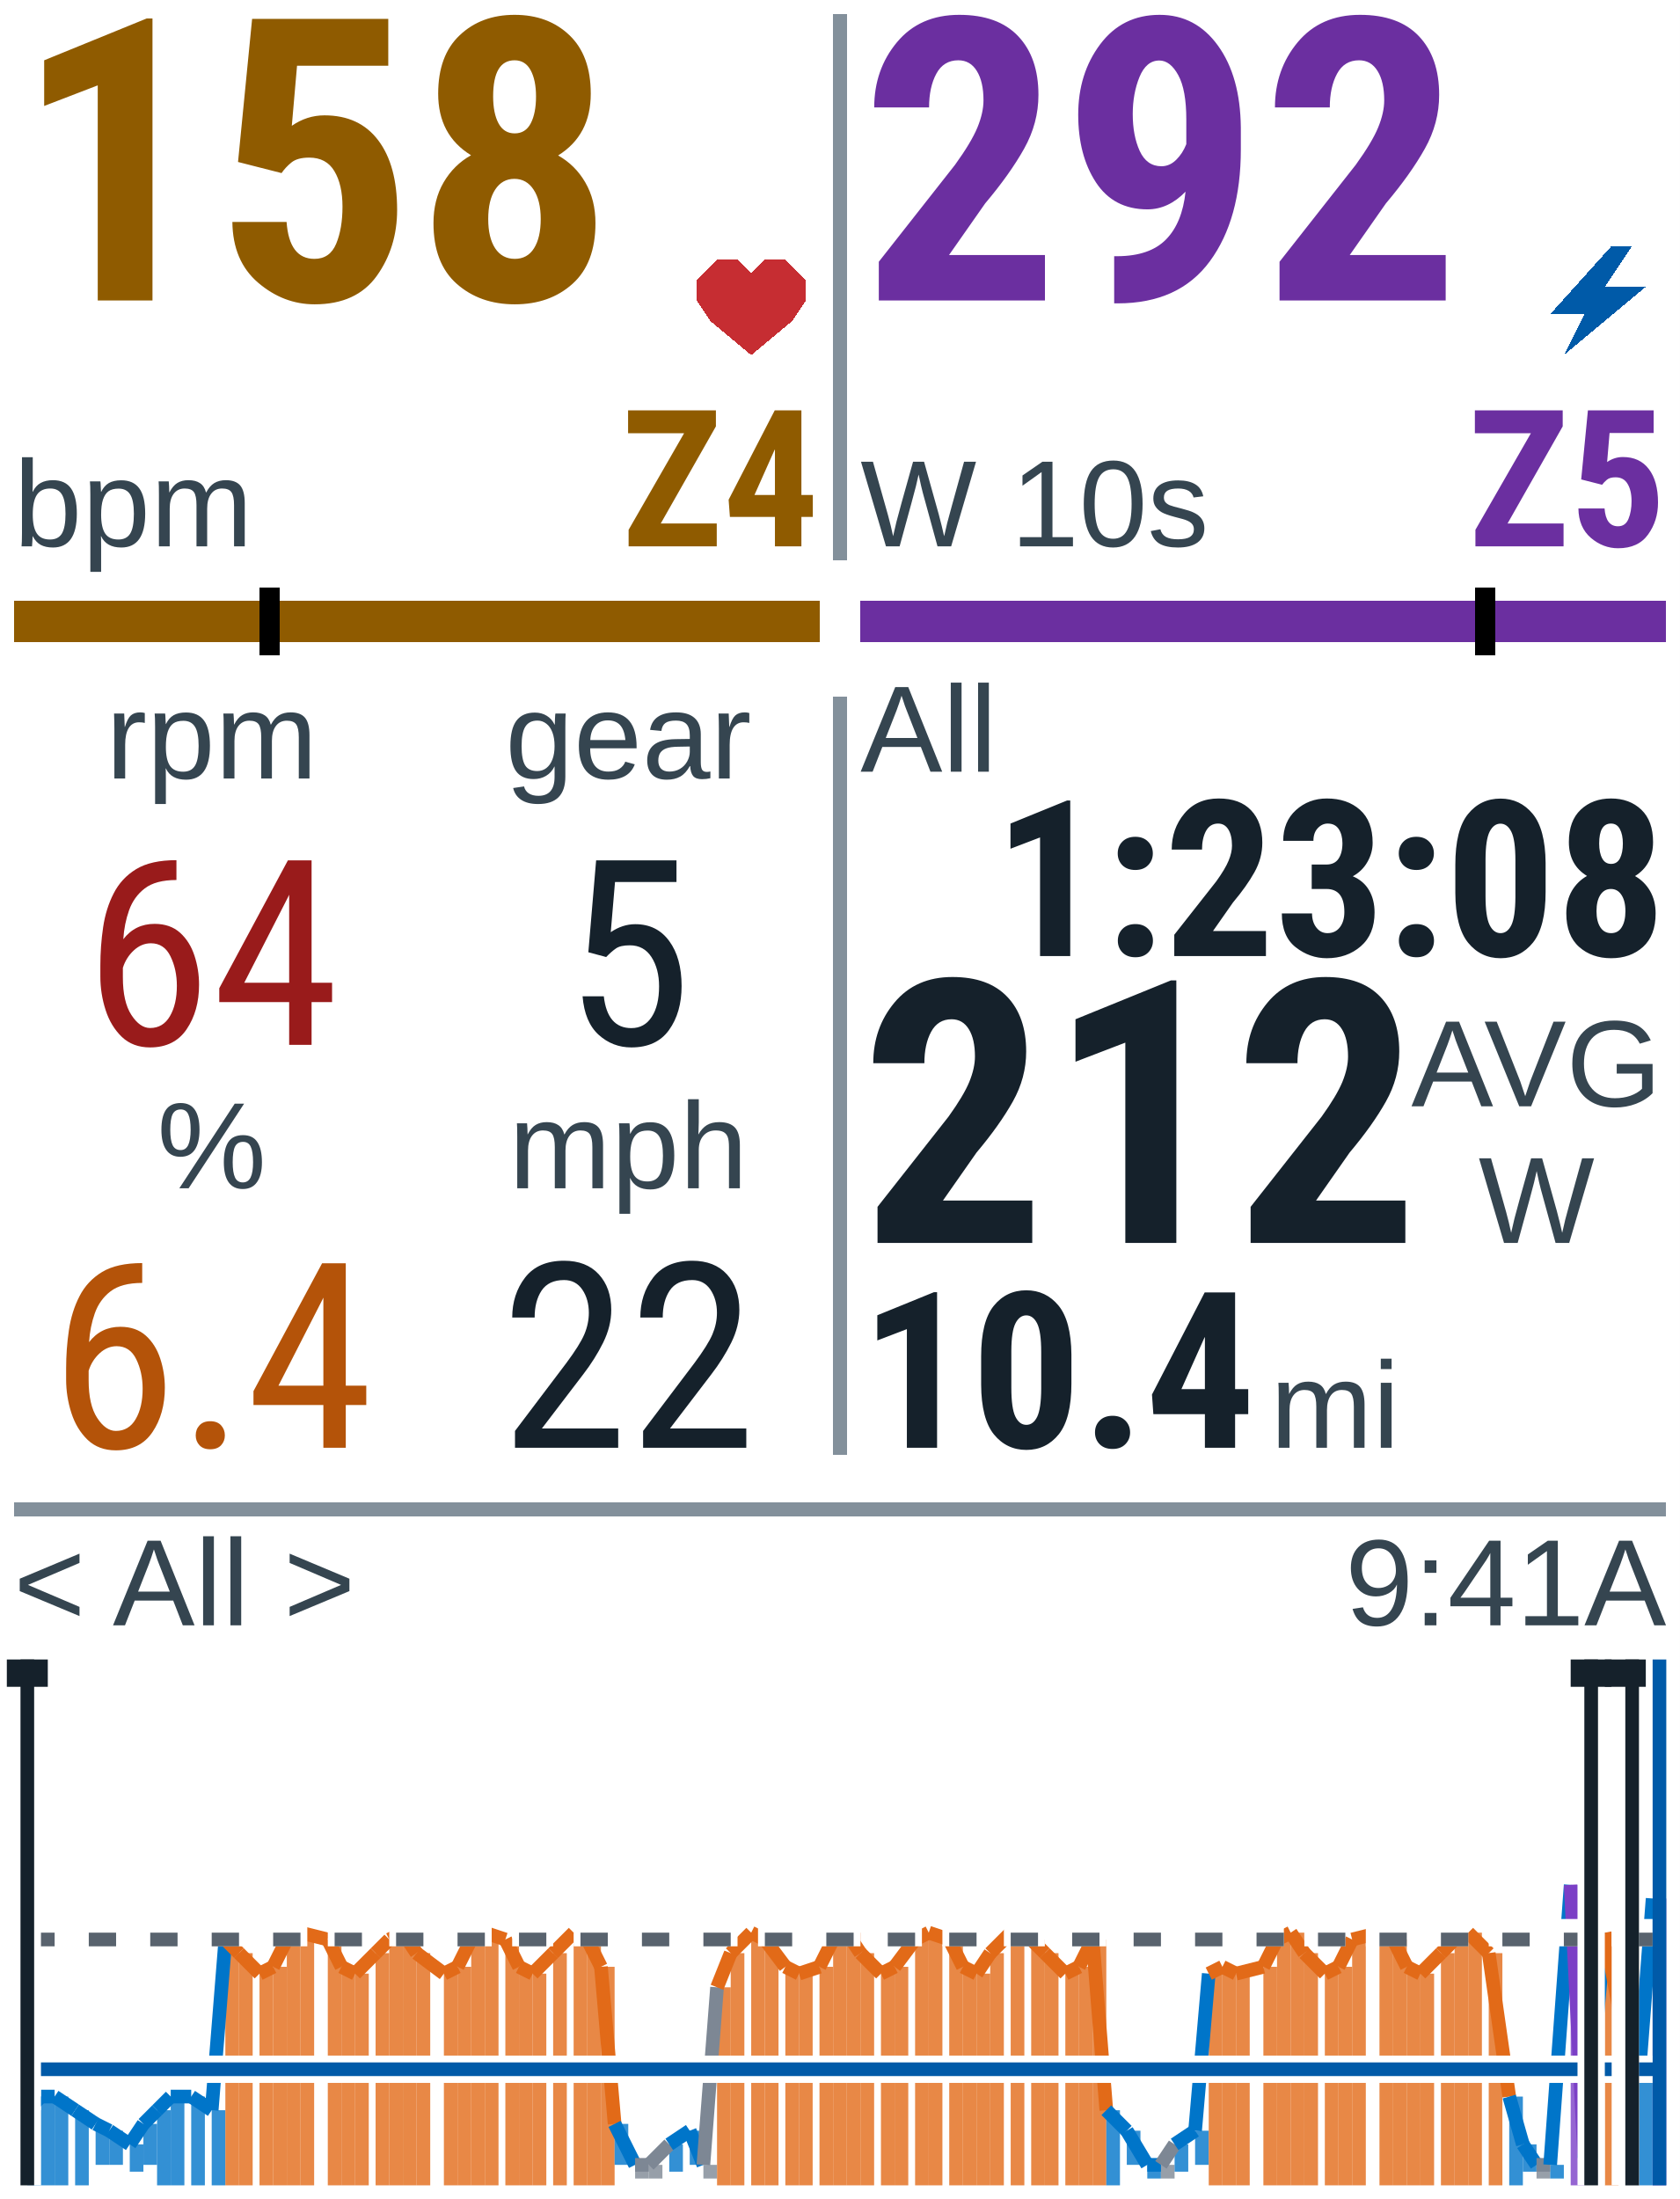
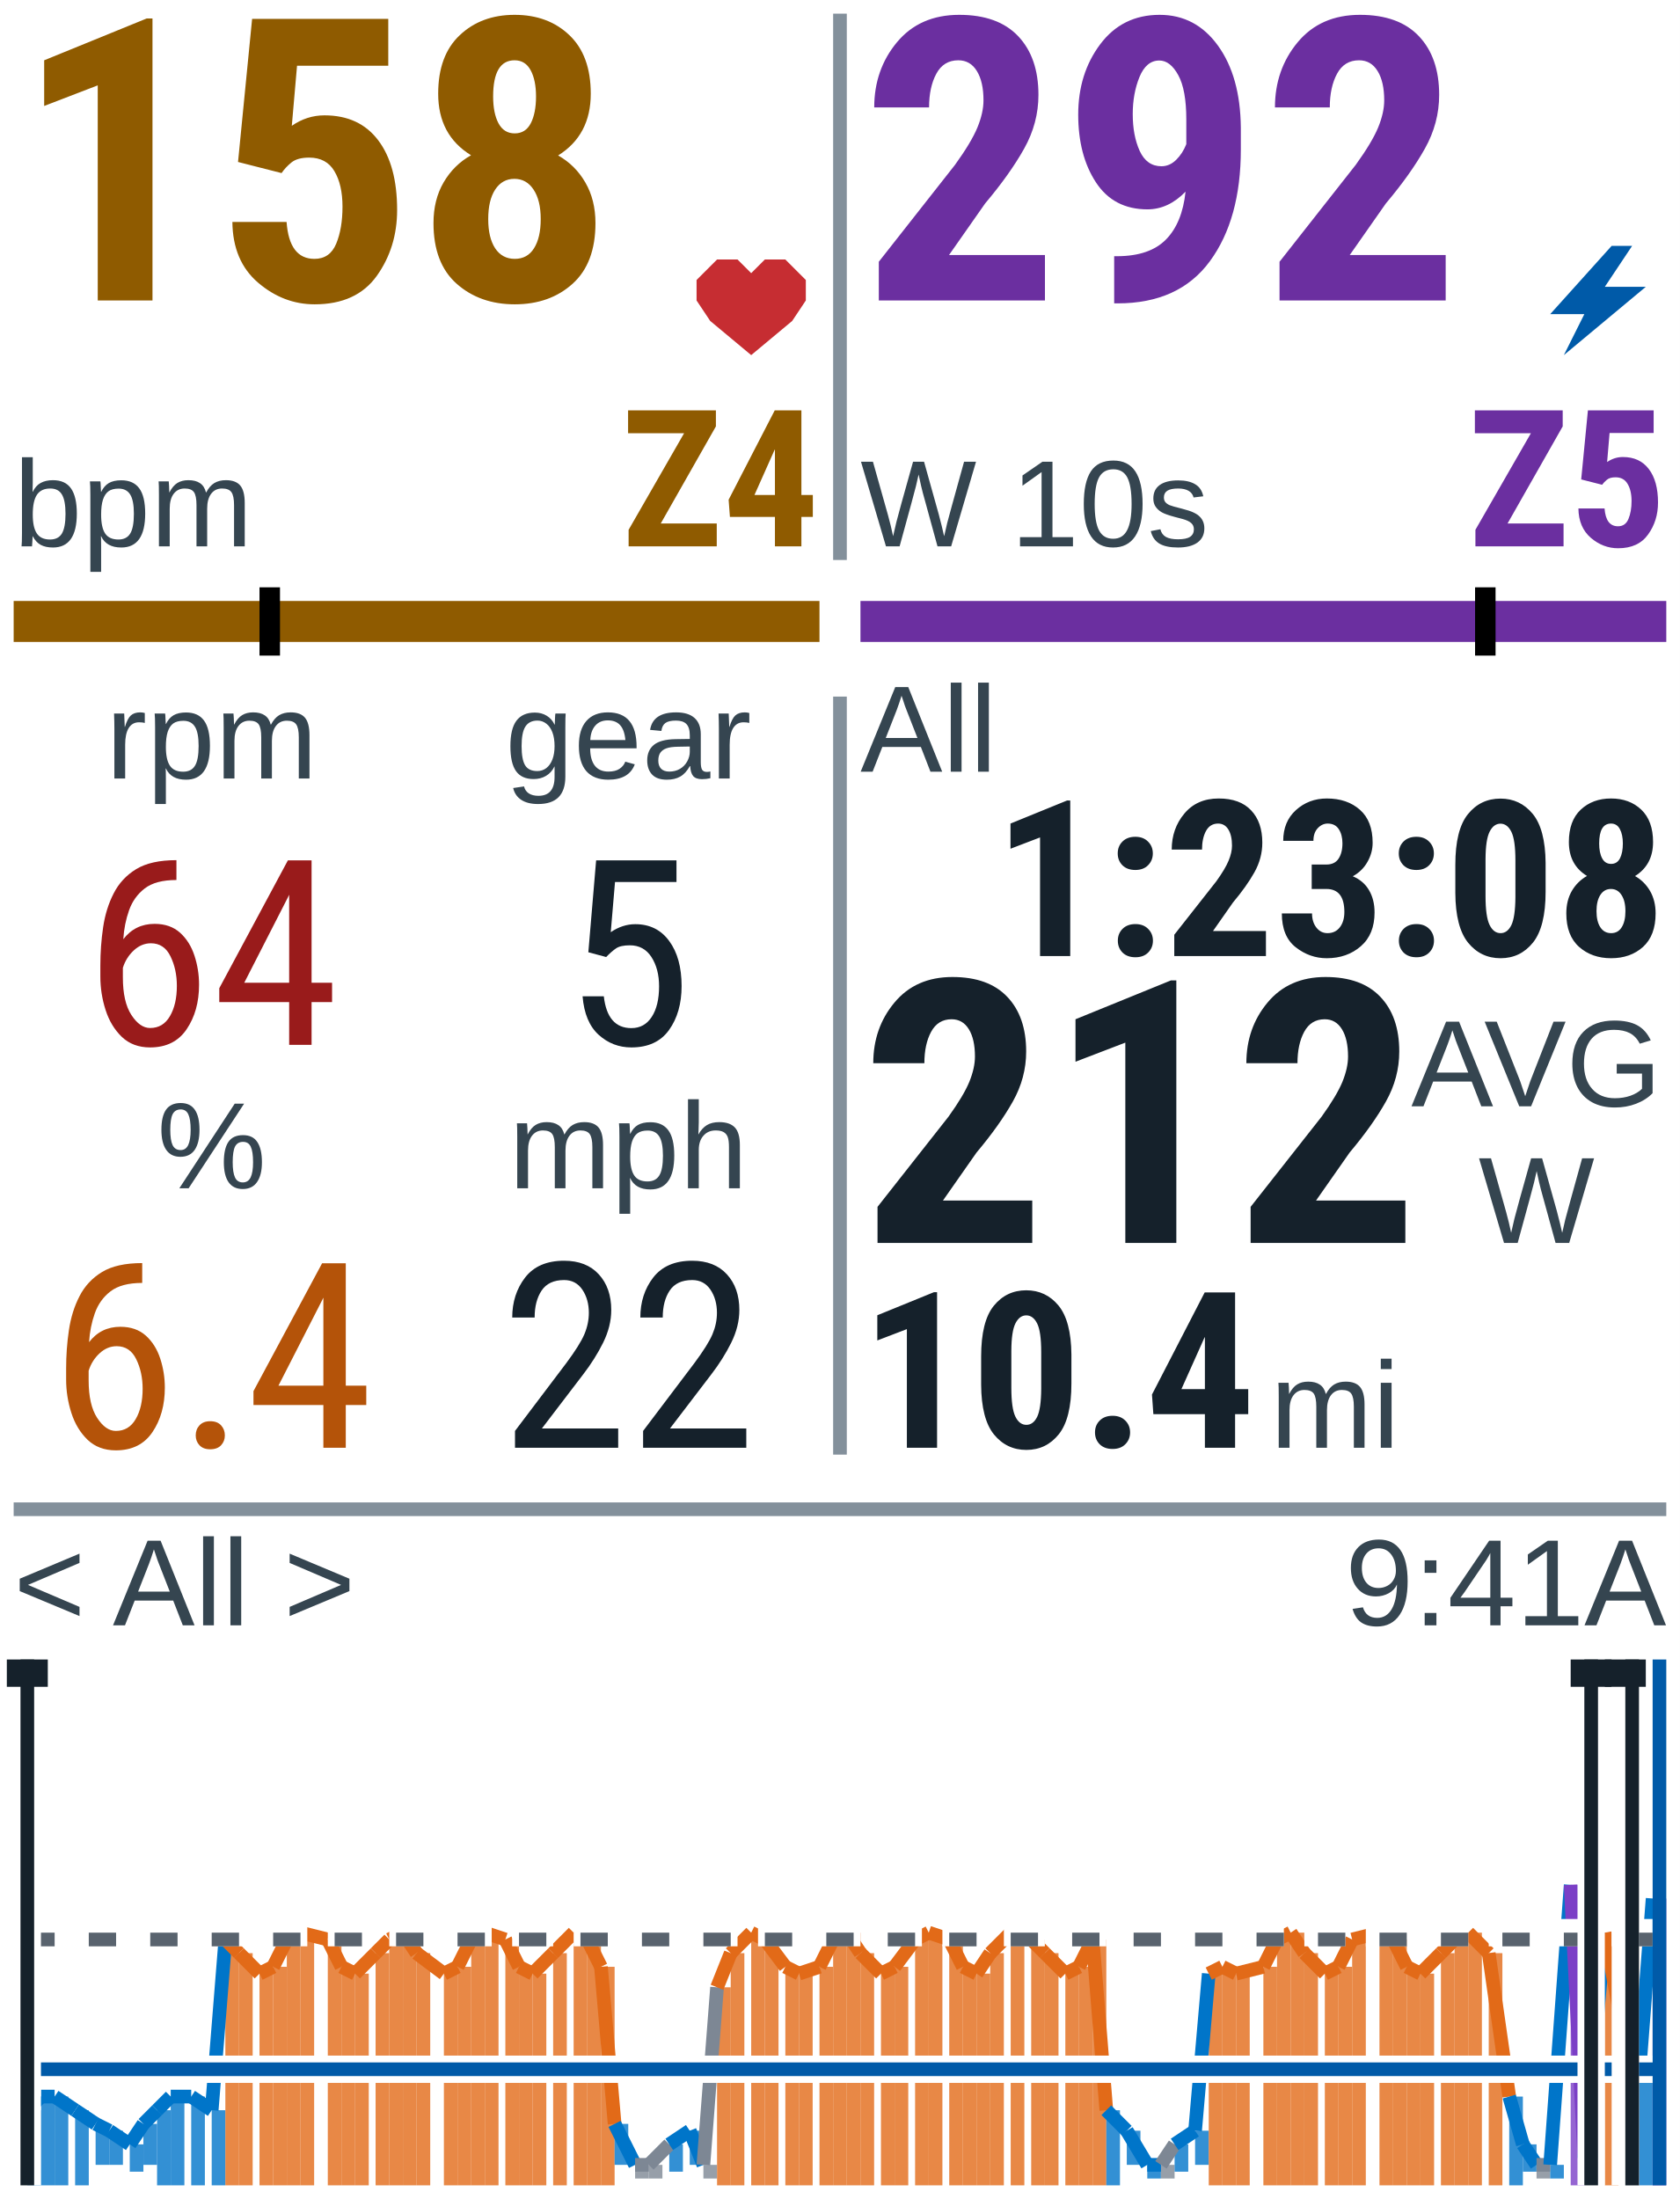
- <svg xmlns="http://www.w3.org/2000/svg" width="246" height="322" viewBox="0 0 246 322" role="img" aria-labelledby="title desc">
+ <svg xmlns="http://www.w3.org/2000/svg" width="246" height="322" viewBox="0 0 246 322" shape-rendering="geometricPrecision" text-rendering="geometricPrecision" role="img" aria-labelledby="title desc">
  <rect width="246" height="322" fill="white" />
-   <rect x="122" y="2" width="2" height="80" fill="#83909B" shape-rendering="crispEdges" />
+   <rect x="122" y="2" width="2" height="80" fill="#83909B" />
  <text x="2" y="44" font-family="'Roboto Condensed', Arial, sans-serif" font-size="58" font-weight="bold" text-anchor="start" fill="#8F5B00">158</text>
  <text x="2" y="80" font-family="'DejaVu Sans Medium Condensed B', Arial, sans-serif" font-size="18" font-weight="normal" text-anchor="start" fill="#354550">bpm</text>
  <text x="120" y="80" font-family="'Roboto Condensed', Arial, sans-serif" font-size="28" font-weight="bold" text-anchor="end" fill="#8F5B00">Z4</text>
-   <rect x="2" y="88" width="118" height="6" fill="#8F5B00" shape-rendering="crispEdges" />
-   <rect x="38" y="86" width="3" height="10" fill="#000000" shape-rendering="crispEdges" id="heart-zone-position" />
+   <rect x="2" y="88" width="118" height="6" fill="#8F5B00" />
+   <rect x="38" y="86" width="3" height="10" fill="#000000" id="heart-zone-position" />
  <text x="126" y="44" font-family="'Roboto Condensed', Arial, sans-serif" font-size="58" font-weight="bold" text-anchor="start" fill="#6B2FA0" data-power-group="z6-z7" id="live-power-value">292</text>
  <text x="126" y="80" font-family="'DejaVu Sans Medium Condensed B', Arial, sans-serif" font-size="18" font-weight="normal" text-anchor="start" fill="#354550" data-metric="live-power-average-window-label" id="live-power-unit">W 10s</text>
  <text x="244" y="80" font-family="'Roboto Condensed', Arial, sans-serif" font-size="28" font-weight="bold" text-anchor="end" fill="#6B2FA0" data-power-group="z6-z7" id="live-power-zone">Z5</text>
-   <rect x="126" y="88" width="118" height="6" fill="#6B2FA0" shape-rendering="crispEdges" data-power-group="z6-z7" id="live-power-bar" />
-   <rect x="216" y="86" width="3" height="10" fill="#000000" shape-rendering="crispEdges" id="power-zone-position" />
+   <rect x="126" y="88" width="118" height="6" fill="#6B2FA0" data-power-group="z6-z7" id="live-power-bar" />
+   <rect x="216" y="86" width="3" height="10" fill="#000000" id="power-zone-position" />
  <text x="31" y="153" font-family="'Roboto Condensed', Arial, sans-serif" font-size="38" font-weight="400" text-anchor="middle" fill="#991B1B" data-metric="current-cadence" data-color-rule="lt70-deep-red;gt100-deep-purple;otherwise-neutral">64</text>
-   <rect x="122" y="102" width="2" height="111" fill="#83909B" shape-rendering="crispEdges" />
+   <rect x="122" y="102" width="2" height="111" fill="#83909B" />
  <text x="126" y="113" font-family="'DejaVu Sans Medium Condensed B', Arial, sans-serif" font-size="18" font-weight="normal" text-anchor="start" fill="#354550" id="stats-title">All</text>
  <text x="244" y="140" font-family="'Roboto Condensed', Arial, sans-serif" font-size="32" font-weight="bold" text-anchor="end" fill="#15212B" id="stats-time">1:23:08</text>
  <text x="126" y="182" font-family="'Roboto Condensed', Arial, sans-serif" font-size="54" font-weight="bold" text-anchor="start" fill="#15212B" data-metric="current-lap-average-power" id="stats-power">212</text>
-   <rect x="2" y="220" width="242" height="2" fill="#83909B" shape-rendering="crispEdges" />
-   <polygon points="110,40 108,38 105,38 102,41 102,44 104,47 110,52 116,47 118,44 118,41 115,38 112,38" fill="#C62D32" shape-rendering="crispEdges" />
-   <polygon points="236,36 227,46 232,46 229,52 241,42 235,42 239,36" fill="#005AA8" shape-rendering="crispEdges" />
+   <rect x="2" y="220" width="242" height="2" fill="#83909B" />
+   <polygon points="110,40 108,38 105,38 102,41 102,44 104,47 110,52 116,47 118,44 118,41 115,38 112,38" fill="#C62D32" />
+   <polygon points="236,36 227,46 232,46 229,52 241,42 235,42 239,36" fill="#005AA8" />
  <text x="92" y="153" font-family="'Roboto Condensed', Arial, sans-serif" font-size="38" font-weight="400" text-anchor="middle" fill="#15212B" data-metric="rear-gear-index">5</text>
  <text x="92" y="174" font-size="18" font-family="'DejaVu Sans Medium Condensed B', Arial, sans-serif" text-anchor="middle" fill="#354550" font-weight="normal">mph</text>
  <text x="92" y="212" font-size="38" font-family="'Roboto Condensed', Arial, sans-serif" text-anchor="middle" fill="#15212B" font-weight="400" data-metric="current-speed-mph">22</text>
  <text x="126" y="212" font-family="'Roboto Condensed', Arial, sans-serif" font-size="32" text-anchor="start" fill="#15212B" font-weight="bold" data-metric="current-lap-distance" id="stats-distance">10.4</text>
  <text x="232" y="238" font-family="'DejaVu Sans Medium Condensed B', Arial, sans-serif" font-size="18" text-anchor="end" fill="#354550" data-metric="local-clock" font-weight="normal">9:41</text>
  <text x="31" y="212" font-family="'Roboto Condensed', Arial, sans-serif" font-size="38" text-anchor="middle" fill="#B45309" data-metric="current-estimated-grade" font-weight="400" data-color-rule="gt15-deep-purple;gt10-deep-red;gt5-orange;otherwise-neutral">6.4</text>
  <text x="2" y="238" font-family="'DejaVu Sans Medium Condensed B', Arial, sans-serif" font-size="18" text-anchor="start" fill="#354550" data-metric="history-window" font-weight="normal" id="chart-range">&lt; All &gt;</text>
  <text x="244" y="238" font-family="'DejaVu Sans Medium Condensed B', Arial, sans-serif" font-size="18" text-anchor="end" fill="#354550" data-metric="clock-half-day" data-am-label="A" data-pm-label="B" font-weight="normal">A</text>
  <text x="225" y="162" font-family="'DejaVu Sans Medium Condensed B', Arial, sans-serif" font-size="18" text-anchor="middle" fill="#354550" font-weight="normal">AVG</text>
  <text x="225" y="182" font-family="'DejaVu Sans Medium Condensed B', Arial, sans-serif" font-size="18" text-anchor="middle" fill="#354550" font-weight="normal">W</text>
  <text x="31" y="114" font-family="'DejaVu Sans Medium Condensed B', Arial, sans-serif" font-size="18" text-anchor="middle" fill="#354550" font-weight="normal">rpm</text>
  <text x="92" y="114" font-family="'DejaVu Sans Medium Condensed B', Arial, sans-serif" font-size="18" text-anchor="middle" fill="#354550" font-weight="normal">gear</text>
  <text x="31" y="174" font-family="'DejaVu Sans Medium Condensed B', Arial, sans-serif" font-size="18" text-anchor="middle" fill="#354550" font-weight="normal">%</text>
  <rect x="4" y="309" width="2" height="11" fill="#0075C9" fill-opacity="0.80" data-zone="Z2" data-watts="169.38" />
  <rect x="6" y="307" width="2" height="13" fill="#0075C9" fill-opacity="0.80" data-zone="Z2" data-watts="175.69" />
  <rect x="8" y="307" width="2" height="13" fill="#0075C9" fill-opacity="0.80" data-zone="Z2" data-watts="176.01" />
  <rect x="11" y="309" width="2" height="11" fill="#0075C9" fill-opacity="0.80" data-zone="Z2" data-watts="170.15" />
  <rect x="14" y="311" width="2" height="6" fill="#0075C9" fill-opacity="0.80" data-zone="Z2" data-watts="161.41" />
  <rect x="16" y="312" width="2" height="5" fill="#0075C9" fill-opacity="0.80" data-zone="Z2" data-watts="154.68" />
  <rect x="19" y="314" width="2" height="4" fill="#0075C9" fill-opacity="0.80" data-zone="Z2" data-watts="153.73" />
  <rect x="21" y="311" width="2" height="6" fill="#0075C9" fill-opacity="0.80" data-zone="Z2" data-watts="159.1" />
  <rect x="23" y="309" width="2" height="11" fill="#0075C9" fill-opacity="0.80" data-zone="Z2" data-watts="167.78" />
  <rect x="25" y="307" width="2" height="13" fill="#0075C9" fill-opacity="0.80" data-zone="Z2" data-watts="174.9" />
  <rect x="28" y="307" width="2" height="13" fill="#0075C9" fill-opacity="0.80" data-zone="Z2" data-watts="176.47" />
  <rect x="31" y="309" width="2" height="11" fill="#0075C9" fill-opacity="0.80" data-zone="Z2" data-watts="171.61" />
  <rect x="33" y="284" width="2" height="36" fill="#E26A18" fill-opacity="0.80" data-zone="Z4" data-watts="246.47" />
  <rect x="35" y="286" width="2" height="34" fill="#E26A18" fill-opacity="0.80" data-zone="Z4" data-watts="242.41" />
  <rect x="38" y="289" width="2" height="31" fill="#E26A18" fill-opacity="0.80" data-zone="Z4" data-watts="234.37" />
  <rect x="40" y="288" width="2" height="32" fill="#E26A18" fill-opacity="0.80" data-zone="Z4" data-watts="235.5" />
  <rect x="42" y="284" width="2" height="36" fill="#E26A18" fill-opacity="0.80" data-zone="Z4" data-watts="244.44" />
  <rect x="44" y="283" width="2" height="37" fill="#E26A18" fill-opacity="0.80" data-zone="Z4" data-watts="250.44" />
  <rect x="48" y="284" width="2" height="36" fill="#E26A18" fill-opacity="0.80" data-zone="Z4" data-watts="246.31" />
  <rect x="50" y="288" width="2" height="32" fill="#E26A18" fill-opacity="0.80" data-zone="Z4" data-watts="237.0" />
  <rect x="52" y="289" width="2" height="31" fill="#E26A18" fill-opacity="0.80" data-zone="Z4" data-watts="233.7" />
  <rect x="55" y="286" width="2" height="34" fill="#E26A18" fill-opacity="0.80" data-zone="Z4" data-watts="240.37" />
  <rect x="57" y="284" width="2" height="36" fill="#E26A18" fill-opacity="0.80" data-zone="Z4" data-watts="249.0" />
  <rect x="59" y="283" width="2" height="37" fill="#E26A18" fill-opacity="0.80" data-zone="Z4" data-watts="249.22" />
  <rect x="61" y="286" width="2" height="34" fill="#E26A18" fill-opacity="0.80" data-zone="Z4" data-watts="240.77" />
  <rect x="65" y="289" width="2" height="31" fill="#E26A18" fill-opacity="0.80" data-zone="Z4" data-watts="233.79" />
  <rect x="67" y="288" width="2" height="32" fill="#E26A18" fill-opacity="0.80" data-zone="Z4" data-watts="236.68" />
  <rect x="69" y="284" width="2" height="36" fill="#E26A18" fill-opacity="0.80" data-zone="Z4" data-watts="245.96" />
  <rect x="71" y="283" width="2" height="37" fill="#E26A18" fill-opacity="0.80" data-zone="Z4" data-watts="250.48" />
  <rect x="74" y="284" width="2" height="36" fill="#E26A18" fill-opacity="0.80" data-zone="Z4" data-watts="244.82" />
  <rect x="76" y="288" width="2" height="32" fill="#E26A18" fill-opacity="0.80" data-zone="Z4" data-watts="235.77" />
  <rect x="78" y="289" width="2" height="31" fill="#E26A18" fill-opacity="0.80" data-zone="Z4" data-watts="234.21" />
  <rect x="81" y="286" width="2" height="34" fill="#E26A18" fill-opacity="0.80" data-zone="Z4" data-watts="242.01" />
  <rect x="84" y="283" width="2" height="37" fill="#E26A18" fill-opacity="0.80" data-zone="Z4" data-watts="249.8" />
  <rect x="86" y="284" width="2" height="36" fill="#E26A18" fill-opacity="0.80" data-zone="Z4" data-watts="248.22" />
  <rect x="88" y="288" width="2" height="32" fill="#E26A18" fill-opacity="0.80" data-zone="Z4" data-watts="239.17" />
  <rect x="90" y="311" width="2" height="6" fill="#0075C9" fill-opacity="0.80" data-zone="Z2" data-watts="162.24" />
  <rect x="93" y="317" width="2" height="2" fill="#7D8794" fill-opacity="0.80" data-zone="Z1" data-watts="136.89" />
  <rect x="95" y="317" width="2" height="2" fill="#7D8794" fill-opacity="0.80" data-zone="Z1" data-watts="134.61" />
  <rect x="98" y="314" width="2" height="4" fill="#0075C9" fill-opacity="0.80" data-zone="Z2" data-watts="153.91" />
  <rect x="101" y="312" width="2" height="5" fill="#0075C9" fill-opacity="0.80" data-zone="Z2" data-watts="154.71" />
  <rect x="103" y="317" width="2" height="2" fill="#7D8794" fill-opacity="0.80" data-zone="Z1" data-watts="135.35" />
  <rect x="105" y="291" width="2" height="29" fill="#E26A18" fill-opacity="0.80" data-zone="Z4" data-watts="226.43" />
  <rect x="107" y="286" width="2" height="34" fill="#E26A18" fill-opacity="0.80" data-zone="Z4" data-watts="243.64" />
  <rect x="110" y="283" width="2" height="37" fill="#E26A18" fill-opacity="0.80" data-zone="Z4" data-watts="250.31" />
  <rect x="112" y="284" width="2" height="36" fill="#E26A18" fill-opacity="0.80" data-zone="Z4" data-watts="246.99" />
  <rect x="115" y="288" width="2" height="32" fill="#E26A18" fill-opacity="0.80" data-zone="Z4" data-watts="237.68" />
  <rect x="117" y="289" width="2" height="31" fill="#E26A18" fill-opacity="0.80" data-zone="Z4" data-watts="233.56" />
  <rect x="120" y="288" width="2" height="32" fill="#E26A18" fill-opacity="0.80" data-zone="Z4" data-watts="239.58" />
  <rect x="122" y="284" width="2" height="36" fill="#E26A18" fill-opacity="0.80" data-zone="Z4" data-watts="248.51" />
  <rect x="124" y="283" width="2" height="37" fill="#E26A18" fill-opacity="0.80" data-zone="Z4" data-watts="249.62" />
  <rect x="126" y="286" width="2" height="34" fill="#E26A18" fill-opacity="0.80" data-zone="Z4" data-watts="241.58" />
  <rect x="129" y="289" width="2" height="31" fill="#E26A18" fill-opacity="0.80" data-zone="Z4" data-watts="234.04" />
  <rect x="131" y="288" width="2" height="32" fill="#E26A18" fill-opacity="0.80" data-zone="Z4" data-watts="236.07" />
  <rect x="134" y="284" width="2" height="36" fill="#E26A18" fill-opacity="0.80" data-zone="Z4" data-watts="245.22" />
  <rect x="136" y="283" width="2" height="37" fill="#E26A18" fill-opacity="0.80" data-zone="Z4" data-watts="250.5" />
  <rect x="139" y="284" width="2" height="36" fill="#E26A18" fill-opacity="0.80" data-zone="Z4" data-watts="245.57" />
  <rect x="141" y="288" width="2" height="32" fill="#E26A18" fill-opacity="0.80" data-zone="Z4" data-watts="236.35" />
  <rect x="143" y="289" width="2" height="31" fill="#E26A18" fill-opacity="0.80" data-zone="Z4" data-watts="233.92" />
  <rect x="145" y="286" width="2" height="34" fill="#E26A18" fill-opacity="0.80" data-zone="Z4" data-watts="241.19" />
  <rect x="148" y="283" width="2" height="37" fill="#E26A18" fill-opacity="0.80" data-zone="Z4" data-watts="249.44" />
  <rect x="151" y="284" width="2" height="36" fill="#E26A18" fill-opacity="0.80" data-zone="Z4" data-watts="248.75" />
  <rect x="153" y="286" width="2" height="34" fill="#E26A18" fill-opacity="0.80" data-zone="Z4" data-watts="239.95" />
  <rect x="156" y="289" width="2" height="31" fill="#E26A18" fill-opacity="0.80" data-zone="Z4" data-watts="233.61" />
  <rect x="158" y="288" width="2" height="32" fill="#E26A18" fill-opacity="0.80" data-zone="Z4" data-watts="237.35" />
  <rect x="160" y="284" width="2" height="36" fill="#E26A18" fill-opacity="0.80" data-zone="Z4" data-watts="246.67" />
  <rect x="162" y="309" width="2" height="11" fill="#0075C9" fill-opacity="0.80" data-zone="Z2" data-watts="166.24" />
  <rect x="165" y="312" width="2" height="5" fill="#0075C9" fill-opacity="0.80" data-zone="Z2" data-watts="158.1" />
  <rect x="168" y="317" width="2" height="2" fill="#0075C9" fill-opacity="0.80" data-zone="Z2" data-watts="141.51" />
  <rect x="170" y="317" width="2" height="2" fill="#7D8794" fill-opacity="0.80" data-zone="Z1" data-watts="132.17" />
  <rect x="172" y="314" width="2" height="4" fill="#0075C9" fill-opacity="0.80" data-zone="Z2" data-watts="149.47" />
  <rect x="175" y="312" width="2" height="5" fill="#0075C9" fill-opacity="0.80" data-zone="Z2" data-watts="157.49" />
  <rect x="177" y="289" width="2" height="31" fill="#E26A18" fill-opacity="0.80" data-zone="Z4" data-watts="230.69" />
  <rect x="179" y="288" width="2" height="32" fill="#E26A18" fill-opacity="0.80" data-zone="Z4" data-watts="238.4" />
  <rect x="181" y="289" width="2" height="31" fill="#E26A18" fill-opacity="0.80" data-zone="Z4" data-watts="233.5" />
  <rect x="185" y="288" width="2" height="32" fill="#E26A18" fill-opacity="0.80" data-zone="Z4" data-watts="238.81" />
  <rect x="187" y="284" width="2" height="36" fill="#E26A18" fill-opacity="0.80" data-zone="Z4" data-watts="247.95" />
  <rect x="189" y="283" width="2" height="37" fill="#E26A18" fill-opacity="0.80" data-zone="Z4" data-watts="249.95" />
  <rect x="191" y="286" width="2" height="34" fill="#E26A18" fill-opacity="0.80" data-zone="Z4" data-watts="242.39" />
  <rect x="194" y="289" width="2" height="31" fill="#E26A18" fill-opacity="0.80" data-zone="Z4" data-watts="234.37" />
  <rect x="196" y="288" width="2" height="32" fill="#E26A18" fill-opacity="0.80" data-zone="Z4" data-watts="235.51" />
  <rect x="198" y="284" width="2" height="36" fill="#E26A18" fill-opacity="0.80" data-zone="Z4" data-watts="244.45" />
  <rect x="202" y="283" width="2" height="37" fill="#E26A18" fill-opacity="0.80" data-zone="Z4" data-watts="250.44" />
  <rect x="204" y="284" width="2" height="36" fill="#E26A18" fill-opacity="0.80" data-zone="Z4" data-watts="246.29" />
  <rect x="206" y="288" width="2" height="32" fill="#E26A18" fill-opacity="0.80" data-zone="Z4" data-watts="236.99" />
  <rect x="208" y="289" width="2" height="31" fill="#E26A18" fill-opacity="0.80" data-zone="Z4" data-watts="233.7" />
  <rect x="211" y="286" width="2" height="34" fill="#E26A18" fill-opacity="0.80" data-zone="Z4" data-watts="240.39" />
  <rect x="213" y="284" width="2" height="36" fill="#E26A18" fill-opacity="0.80" data-zone="Z4" data-watts="249.01" />
  <rect x="215" y="283" width="2" height="37" fill="#E26A18" fill-opacity="0.80" data-zone="Z4" data-watts="249.21" />
  <rect x="218" y="286" width="2" height="34" fill="#E26A18" fill-opacity="0.80" data-zone="Z4" data-watts="240.75" />
  <rect x="221" y="307" width="2" height="13" fill="#0075C9" fill-opacity="0.80" data-zone="Z2" data-watts="174.4" />
  <rect x="223" y="314" width="2" height="4" fill="#0075C9" fill-opacity="0.80" data-zone="Z2" data-watts="150.58" />
  <rect x="225" y="317" width="2" height="2" fill="#7D8794" fill-opacity="0.80" data-zone="Z1" data-watts="132.57" />
  <rect x="227" y="317" width="2" height="2" fill="#0075C9" fill-opacity="0.80" data-zone="Z2" data-watts="140.37" />
  <rect x="230" y="276" width="2" height="44" fill="#7B3FC6" fill-opacity="0.80" data-zone="Z5" data-watts="271.78" />
  <rect x="232" y="316" width="2" height="3" fill="#0075C9" fill-opacity="0.80" data-zone="Z2" data-watts="149.12" />
  <rect x="235" y="283" width="2" height="37" fill="#E26A18" fill-opacity="0.80" data-zone="Z4" data-watts="251.78" />
  <rect x="238" y="299" width="2" height="21" fill="#7D8794" fill-opacity="0.80" data-zone="Z3" data-watts="200.01" />
  <rect x="240" y="304" width="2" height="16" fill="#0075C9" fill-opacity="0.80" data-zone="Z2" data-watts="184.87" />
  <rect x="242" y="278" width="2" height="42" fill="#7B3FC6" fill-opacity="0.80" data-zone="Z5" data-watts="263.39" />
  <polyline points="4,309 6,307" fill="none" stroke="#0075C9" stroke-width="2" />
  <polyline points="6,307 8,307" fill="none" stroke="#0075C9" stroke-width="2" />
  <polyline points="8,307 11,309" fill="none" stroke="#0075C9" stroke-width="2" />
  <polyline points="11,309 14,311" fill="none" stroke="#0075C9" stroke-width="2" />
  <polyline points="14,311 16,312" fill="none" stroke="#0075C9" stroke-width="2" />
  <polyline points="16,312 19,314" fill="none" stroke="#0075C9" stroke-width="2" />
  <polyline points="19,314 21,311" fill="none" stroke="#0075C9" stroke-width="2" />
  <polyline points="21,311 23,309" fill="none" stroke="#0075C9" stroke-width="2" />
  <polyline points="23,309 25,307" fill="none" stroke="#0075C9" stroke-width="2" />
  <polyline points="25,307 28,307" fill="none" stroke="#0075C9" stroke-width="2" />
  <polyline points="28,307 31,309" fill="none" stroke="#0075C9" stroke-width="2" />
  <polyline points="31,309 33,284" fill="none" stroke="#0075C9" stroke-width="2" />
  <polyline points="33,284 35,286" fill="none" stroke="#E26A18" stroke-width="2" />
  <polyline points="35,286 38,289" fill="none" stroke="#E26A18" stroke-width="2" />
  <polyline points="38,289 40,288" fill="none" stroke="#E26A18" stroke-width="2" />
  <polyline points="40,288 42,284" fill="none" stroke="#E26A18" stroke-width="2" />
  <polyline points="42,284 44,283" fill="none" stroke="#E26A18" stroke-width="2" />
  <polyline points="44,283 48,284" fill="none" stroke="#E26A18" stroke-width="2" />
  <polyline points="48,284 50,288" fill="none" stroke="#E26A18" stroke-width="2" />
  <polyline points="50,288 52,289" fill="none" stroke="#E26A18" stroke-width="2" />
  <polyline points="52,289 55,286" fill="none" stroke="#E26A18" stroke-width="2" />
  <polyline points="55,286 57,284" fill="none" stroke="#E26A18" stroke-width="2" />
  <polyline points="57,284 59,283" fill="none" stroke="#E26A18" stroke-width="2" />
  <polyline points="59,283 61,286" fill="none" stroke="#E26A18" stroke-width="2" />
  <polyline points="61,286 65,289" fill="none" stroke="#E26A18" stroke-width="2" />
  <polyline points="65,289 67,288" fill="none" stroke="#E26A18" stroke-width="2" />
  <polyline points="67,288 69,284" fill="none" stroke="#E26A18" stroke-width="2" />
  <polyline points="69,284 71,283" fill="none" stroke="#E26A18" stroke-width="2" />
  <polyline points="71,283 74,284" fill="none" stroke="#E26A18" stroke-width="2" />
  <polyline points="74,284 76,288" fill="none" stroke="#E26A18" stroke-width="2" />
  <polyline points="76,288 78,289" fill="none" stroke="#E26A18" stroke-width="2" />
  <polyline points="78,289 81,286" fill="none" stroke="#E26A18" stroke-width="2" />
  <polyline points="81,286 84,283" fill="none" stroke="#E26A18" stroke-width="2" />
  <polyline points="84,283 86,284" fill="none" stroke="#E26A18" stroke-width="2" />
  <polyline points="86,284 88,288" fill="none" stroke="#E26A18" stroke-width="2" />
  <polyline points="88,288 90,311" fill="none" stroke="#E26A18" stroke-width="2" />
  <polyline points="90,311 93,317" fill="none" stroke="#0075C9" stroke-width="2" />
  <polyline points="93,317 95,317" fill="none" stroke="#7D8794" stroke-width="2" />
  <polyline points="95,317 98,314" fill="none" stroke="#7D8794" stroke-width="2" />
  <polyline points="98,314 101,312" fill="none" stroke="#0075C9" stroke-width="2" />
  <polyline points="101,312 103,317" fill="none" stroke="#0075C9" stroke-width="2" />
  <polyline points="103,317 105,291" fill="none" stroke="#7D8794" stroke-width="2" />
  <polyline points="105,291 107,286" fill="none" stroke="#E26A18" stroke-width="2" />
  <polyline points="107,286 110,283" fill="none" stroke="#E26A18" stroke-width="2" />
  <polyline points="110,283 112,284" fill="none" stroke="#E26A18" stroke-width="2" />
  <polyline points="112,284 115,288" fill="none" stroke="#E26A18" stroke-width="2" />
  <polyline points="115,288 117,289" fill="none" stroke="#E26A18" stroke-width="2" />
  <polyline points="117,289 120,288" fill="none" stroke="#E26A18" stroke-width="2" />
  <polyline points="120,288 122,284" fill="none" stroke="#E26A18" stroke-width="2" />
  <polyline points="122,284 124,283" fill="none" stroke="#E26A18" stroke-width="2" />
  <polyline points="124,283 126,286" fill="none" stroke="#E26A18" stroke-width="2" />
  <polyline points="126,286 129,289" fill="none" stroke="#E26A18" stroke-width="2" />
  <polyline points="129,289 131,288" fill="none" stroke="#E26A18" stroke-width="2" />
  <polyline points="131,288 134,284" fill="none" stroke="#E26A18" stroke-width="2" />
  <polyline points="134,284 136,283" fill="none" stroke="#E26A18" stroke-width="2" />
  <polyline points="136,283 139,284" fill="none" stroke="#E26A18" stroke-width="2" />
  <polyline points="139,284 141,288" fill="none" stroke="#E26A18" stroke-width="2" />
  <polyline points="141,288 143,289" fill="none" stroke="#E26A18" stroke-width="2" />
  <polyline points="143,289 145,286" fill="none" stroke="#E26A18" stroke-width="2" />
  <polyline points="145,286 148,283" fill="none" stroke="#E26A18" stroke-width="2" />
  <polyline points="148,283 151,284" fill="none" stroke="#E26A18" stroke-width="2" />
  <polyline points="151,284 153,286" fill="none" stroke="#E26A18" stroke-width="2" />
  <polyline points="153,286 156,289" fill="none" stroke="#E26A18" stroke-width="2" />
  <polyline points="156,289 158,288" fill="none" stroke="#E26A18" stroke-width="2" />
  <polyline points="158,288 160,284" fill="none" stroke="#E26A18" stroke-width="2" />
  <polyline points="160,284 162,309" fill="none" stroke="#E26A18" stroke-width="2" />
  <polyline points="162,309 165,312" fill="none" stroke="#0075C9" stroke-width="2" />
  <polyline points="165,312 168,317" fill="none" stroke="#0075C9" stroke-width="2" />
  <polyline points="168,317 170,317" fill="none" stroke="#0075C9" stroke-width="2" />
  <polyline points="170,317 172,314" fill="none" stroke="#7D8794" stroke-width="2" />
  <polyline points="172,314 175,312" fill="none" stroke="#0075C9" stroke-width="2" />
  <polyline points="175,312 177,289" fill="none" stroke="#0075C9" stroke-width="2" />
  <polyline points="177,289 179,288" fill="none" stroke="#E26A18" stroke-width="2" />
  <polyline points="179,288 181,289" fill="none" stroke="#E26A18" stroke-width="2" />
  <polyline points="181,289 185,288" fill="none" stroke="#E26A18" stroke-width="2" />
  <polyline points="185,288 187,284" fill="none" stroke="#E26A18" stroke-width="2" />
  <polyline points="187,284 189,283" fill="none" stroke="#E26A18" stroke-width="2" />
  <polyline points="189,283 191,286" fill="none" stroke="#E26A18" stroke-width="2" />
  <polyline points="191,286 194,289" fill="none" stroke="#E26A18" stroke-width="2" />
  <polyline points="194,289 196,288" fill="none" stroke="#E26A18" stroke-width="2" />
  <polyline points="196,288 198,284" fill="none" stroke="#E26A18" stroke-width="2" />
  <polyline points="198,284 202,283" fill="none" stroke="#E26A18" stroke-width="2" />
  <polyline points="202,283 204,284" fill="none" stroke="#E26A18" stroke-width="2" />
  <polyline points="204,284 206,288" fill="none" stroke="#E26A18" stroke-width="2" />
  <polyline points="206,288 208,289" fill="none" stroke="#E26A18" stroke-width="2" />
  <polyline points="208,289 211,286" fill="none" stroke="#E26A18" stroke-width="2" />
  <polyline points="211,286 213,284" fill="none" stroke="#E26A18" stroke-width="2" />
  <polyline points="213,284 215,283" fill="none" stroke="#E26A18" stroke-width="2" />
  <polyline points="215,283 218,286" fill="none" stroke="#E26A18" stroke-width="2" />
  <polyline points="218,286 221,307" fill="none" stroke="#E26A18" stroke-width="2" />
  <polyline points="221,307 223,314" fill="none" stroke="#0075C9" stroke-width="2" />
  <polyline points="223,314 225,317" fill="none" stroke="#0075C9" stroke-width="2" />
  <polyline points="225,317 227,317" fill="none" stroke="#7D8794" stroke-width="2" />
  <polyline points="227,317 230,276" fill="none" stroke="#0075C9" stroke-width="2" />
  <polyline points="230,276 232,316" fill="none" stroke="#7B3FC6" stroke-width="2" />
  <polyline points="232,316 235,283" fill="none" stroke="#0075C9" stroke-width="2" />
  <polyline points="235,283 238,299" fill="none" stroke="#E26A18" stroke-width="2" />
  <polyline points="238,299 240,304" fill="none" stroke="#7D8794" stroke-width="2" />
  <polyline points="240,304 242,278" fill="none" stroke="#0075C9" stroke-width="2" />
  <rect x="3" y="281" width="6" height="4" fill="white" />
  <rect x="4" y="283" width="4" height="2" fill="#59636E" />
  <rect x="12" y="281" width="6" height="4" fill="white" />
  <rect x="13" y="283" width="4" height="2" fill="#59636E" />
  <rect x="21" y="281" width="6" height="4" fill="white" />
  <rect x="22" y="283" width="4" height="2" fill="#59636E" />
  <rect x="30" y="281" width="6" height="4" fill="white" />
  <rect x="31" y="283" width="4" height="2" fill="#59636E" />
  <rect x="39" y="281" width="6" height="4" fill="white" />
  <rect x="40" y="283" width="4" height="2" fill="#59636E" />
  <rect x="48" y="281" width="6" height="4" fill="white" />
  <rect x="49" y="283" width="4" height="2" fill="#59636E" />
  <rect x="57" y="281" width="6" height="4" fill="white" />
  <rect x="58" y="283" width="4" height="2" fill="#59636E" />
  <rect x="66" y="281" width="6" height="4" fill="white" />
  <rect x="67" y="283" width="4" height="2" fill="#59636E" />
  <rect x="75" y="281" width="6" height="4" fill="white" />
  <rect x="76" y="283" width="4" height="2" fill="#59636E" />
  <rect x="84" y="281" width="6" height="4" fill="white" />
  <rect x="85" y="283" width="4" height="2" fill="#59636E" />
  <rect x="93" y="281" width="6" height="4" fill="white" />
  <rect x="94" y="283" width="4" height="2" fill="#59636E" />
  <rect x="102" y="281" width="6" height="4" fill="white" />
  <rect x="103" y="283" width="4" height="2" fill="#59636E" />
  <rect x="111" y="281" width="6" height="4" fill="white" />
  <rect x="112" y="283" width="4" height="2" fill="#59636E" />
  <rect x="120" y="281" width="6" height="4" fill="white" />
  <rect x="121" y="283" width="4" height="2" fill="#59636E" />
  <rect x="129" y="281" width="6" height="4" fill="white" />
  <rect x="130" y="283" width="4" height="2" fill="#59636E" />
  <rect x="138" y="281" width="6" height="4" fill="white" />
  <rect x="139" y="283" width="4" height="2" fill="#59636E" />
  <rect x="147" y="281" width="6" height="4" fill="white" />
  <rect x="148" y="283" width="4" height="2" fill="#59636E" />
  <rect x="156" y="281" width="6" height="4" fill="white" />
  <rect x="157" y="283" width="4" height="2" fill="#59636E" />
  <rect x="165" y="281" width="6" height="4" fill="white" />
  <rect x="166" y="283" width="4" height="2" fill="#59636E" />
  <rect x="174" y="281" width="6" height="4" fill="white" />
  <rect x="175" y="283" width="4" height="2" fill="#59636E" />
  <rect x="182" y="281" width="6" height="4" fill="white" />
  <rect x="184" y="283" width="4" height="2" fill="#59636E" />
  <rect x="191" y="281" width="6" height="4" fill="white" />
  <rect x="193" y="283" width="4" height="2" fill="#59636E" />
  <rect x="200" y="281" width="6" height="4" fill="white" />
  <rect x="202" y="283" width="4" height="2" fill="#59636E" />
  <rect x="209" y="281" width="6" height="4" fill="white" />
  <rect x="211" y="283" width="4" height="2" fill="#59636E" />
  <rect x="218" y="281" width="6" height="4" fill="white" />
  <rect x="220" y="283" width="4" height="2" fill="#59636E" />
  <rect x="227" y="281" width="6" height="4" fill="white" />
  <rect x="229" y="283" width="4" height="2" fill="#59636E" />
  <rect x="236" y="281" width="6" height="4" fill="white" />
  <rect x="238" y="283" width="4" height="2" fill="#59636E" />
  <rect x="4" y="301" width="239" height="4" fill="white" />
  <rect x="4" y="302" width="239" height="2" fill="#005AA8" />
  <rect x="2" y="243" width="4" height="77" fill="white" />
  <rect x="3" y="243" width="2" height="77" fill="#15212B" />
  <rect x="1" y="243" width="6" height="4" fill="#15212B" />
  <rect x="231" y="243" width="4" height="77" fill="white" />
  <rect x="232" y="243" width="2" height="77" fill="#15212B" />
  <rect x="230" y="243" width="6" height="4" fill="#15212B" />
  <rect x="236" y="243" width="4" height="77" fill="white" />
  <rect x="238" y="243" width="2" height="77" fill="#15212B" />
  <rect x="235" y="243" width="6" height="4" fill="#15212B" />
  <rect x="242" y="243" width="2" height="77" fill="#005AA8" />
  <text x="186" y="212" font-family="'DejaVu Sans Medium Condensed B', Arial, sans-serif" font-size="18" fill="#354550">mi</text>
</svg>
